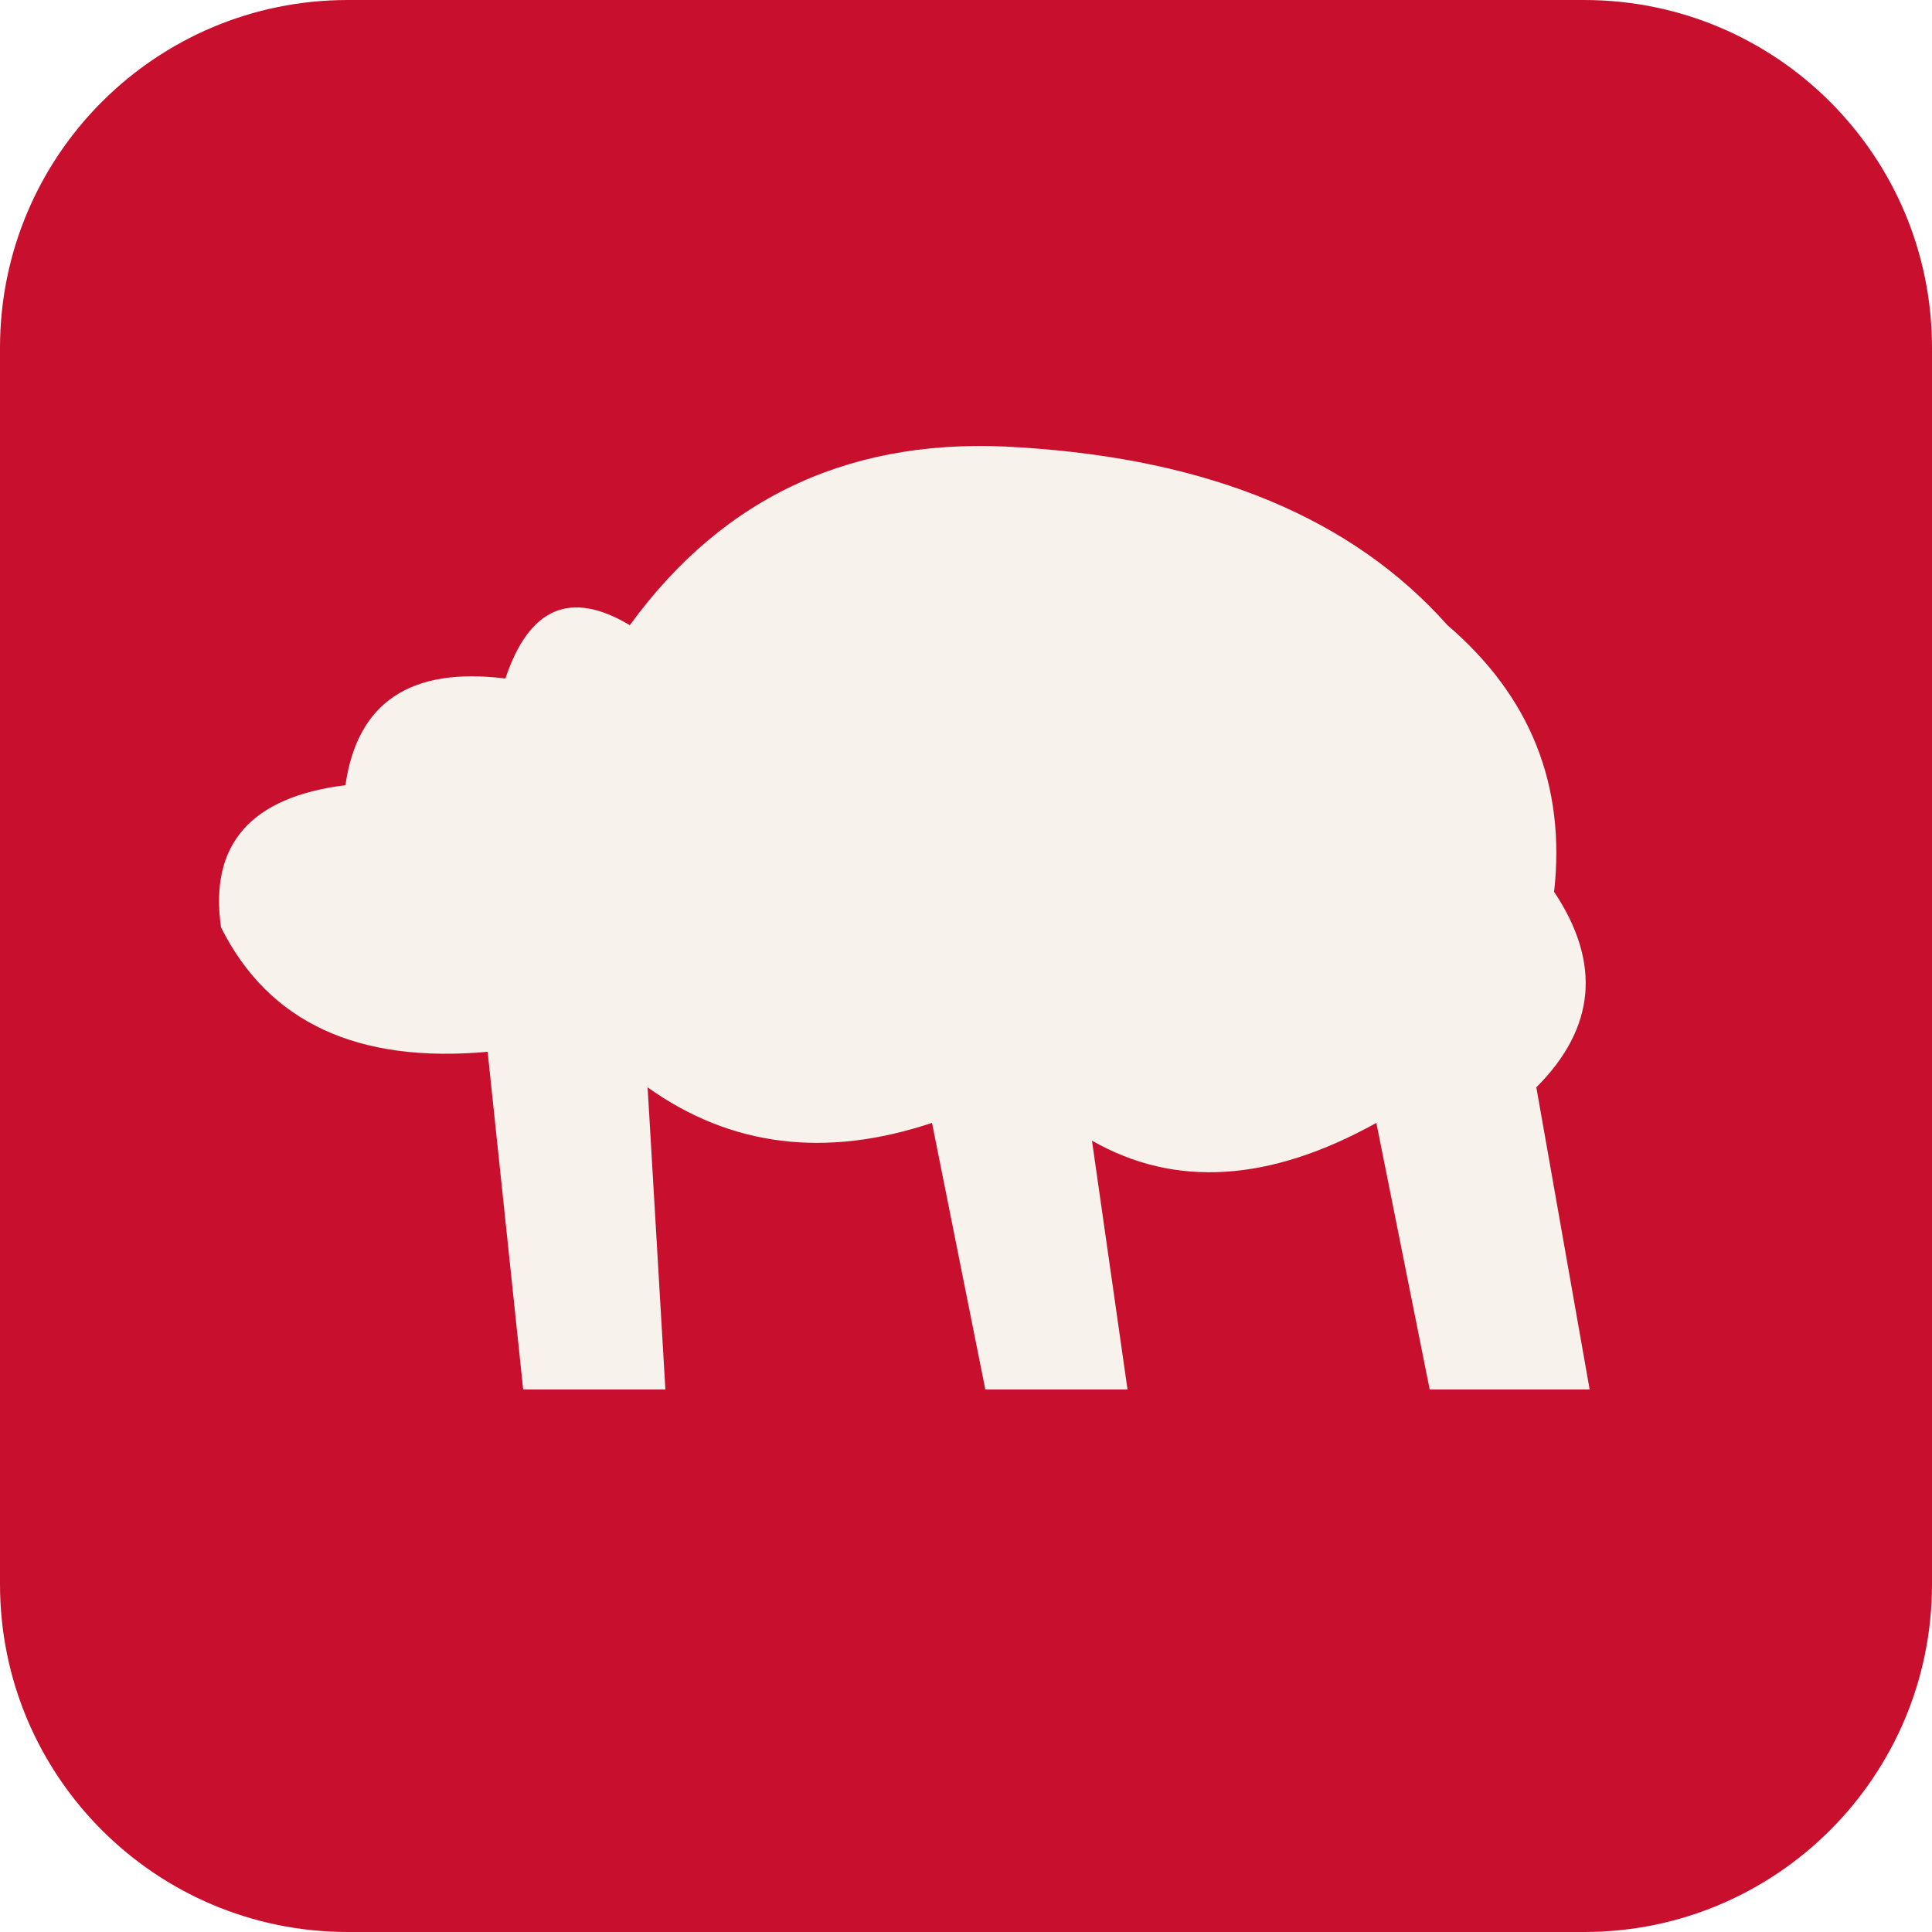
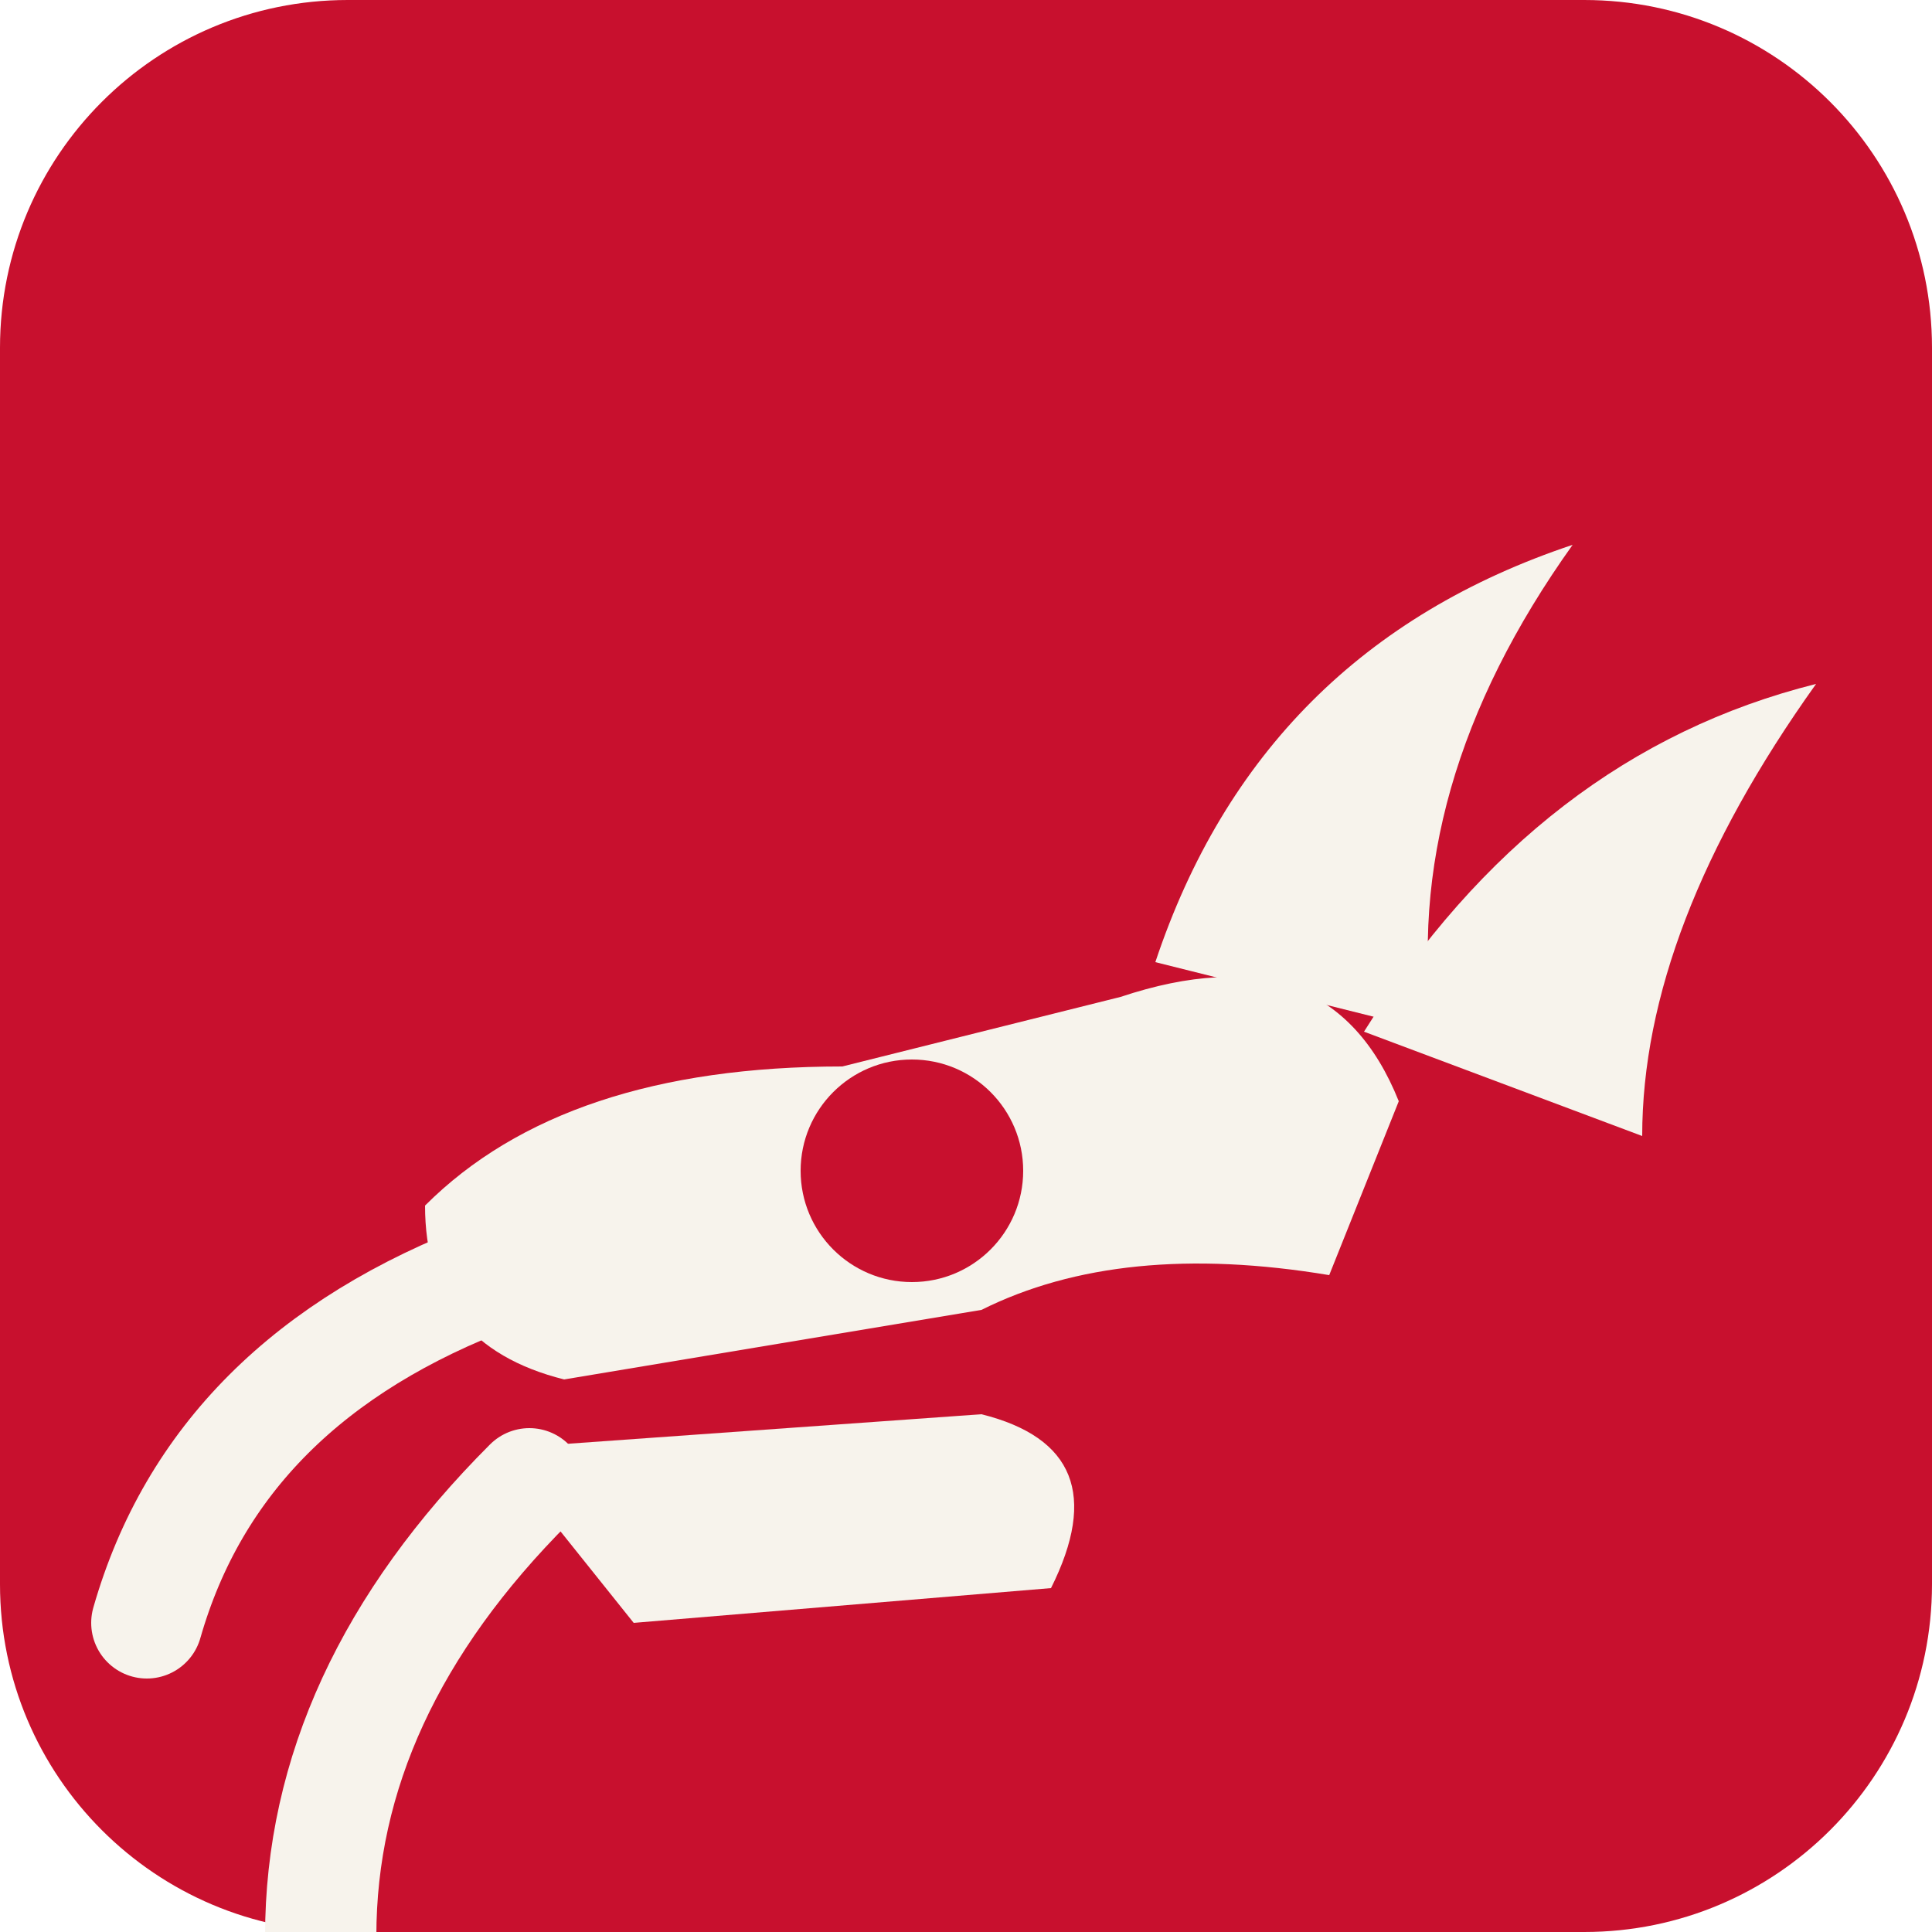
<svg xmlns="http://www.w3.org/2000/svg" viewBox="0 0 100 100">
  <rect width="100" height="100" rx="18" fill="#c8102e" />
-   <g transform="translate(5,2) scale(0.92)">
-     <path fill="#f7f3ec" d="M7,50 Q6,43 14,42 Q15,35 23,36 Q25,30 30,33 Q38,22 52,23 Q68,24 76,33 Q83,39 82,48 Q86,54 81,59 L84,76 L75,76 L72,61 Q63,66 56,62 L58,76 L50,76 L47,61 Q38,64 31,59 L32,76 L24,76 L22,57 Q11,58 7,50 Z" />
+   <g transform="translate(4,12) scale(1.8)">
+     <path fill="#f7f3ec" d="M10,28 Q14,24 22,24 L30,22 Q36,20 38,25 L36,30 Q30,29 26,31 L14,33 Q10,32 10,28 Z" />
+     <path fill="#f7f3ec" d="M12,35 L26,34 Q30,35 28,39 L16,40 Z" />
+     <path fill="#f7f3ec" d="M31,21 Q34,12 43,9 Q38,16 39,23 Z" />
+     <path fill="#f7f3ec" d="M37,23 Q42,15 50,13 Q45,20 45,26 Z" />
+     <path stroke="#f7f3ec" stroke-width="3.2" stroke-linecap="round" fill="none" d="M12,30 Q4,33 2,40 M13,36 Q7,42 7,49" />
+     <circle fill="#c8102e" cx="24" cy="27" r="3.2" />
  </g>
</svg>
